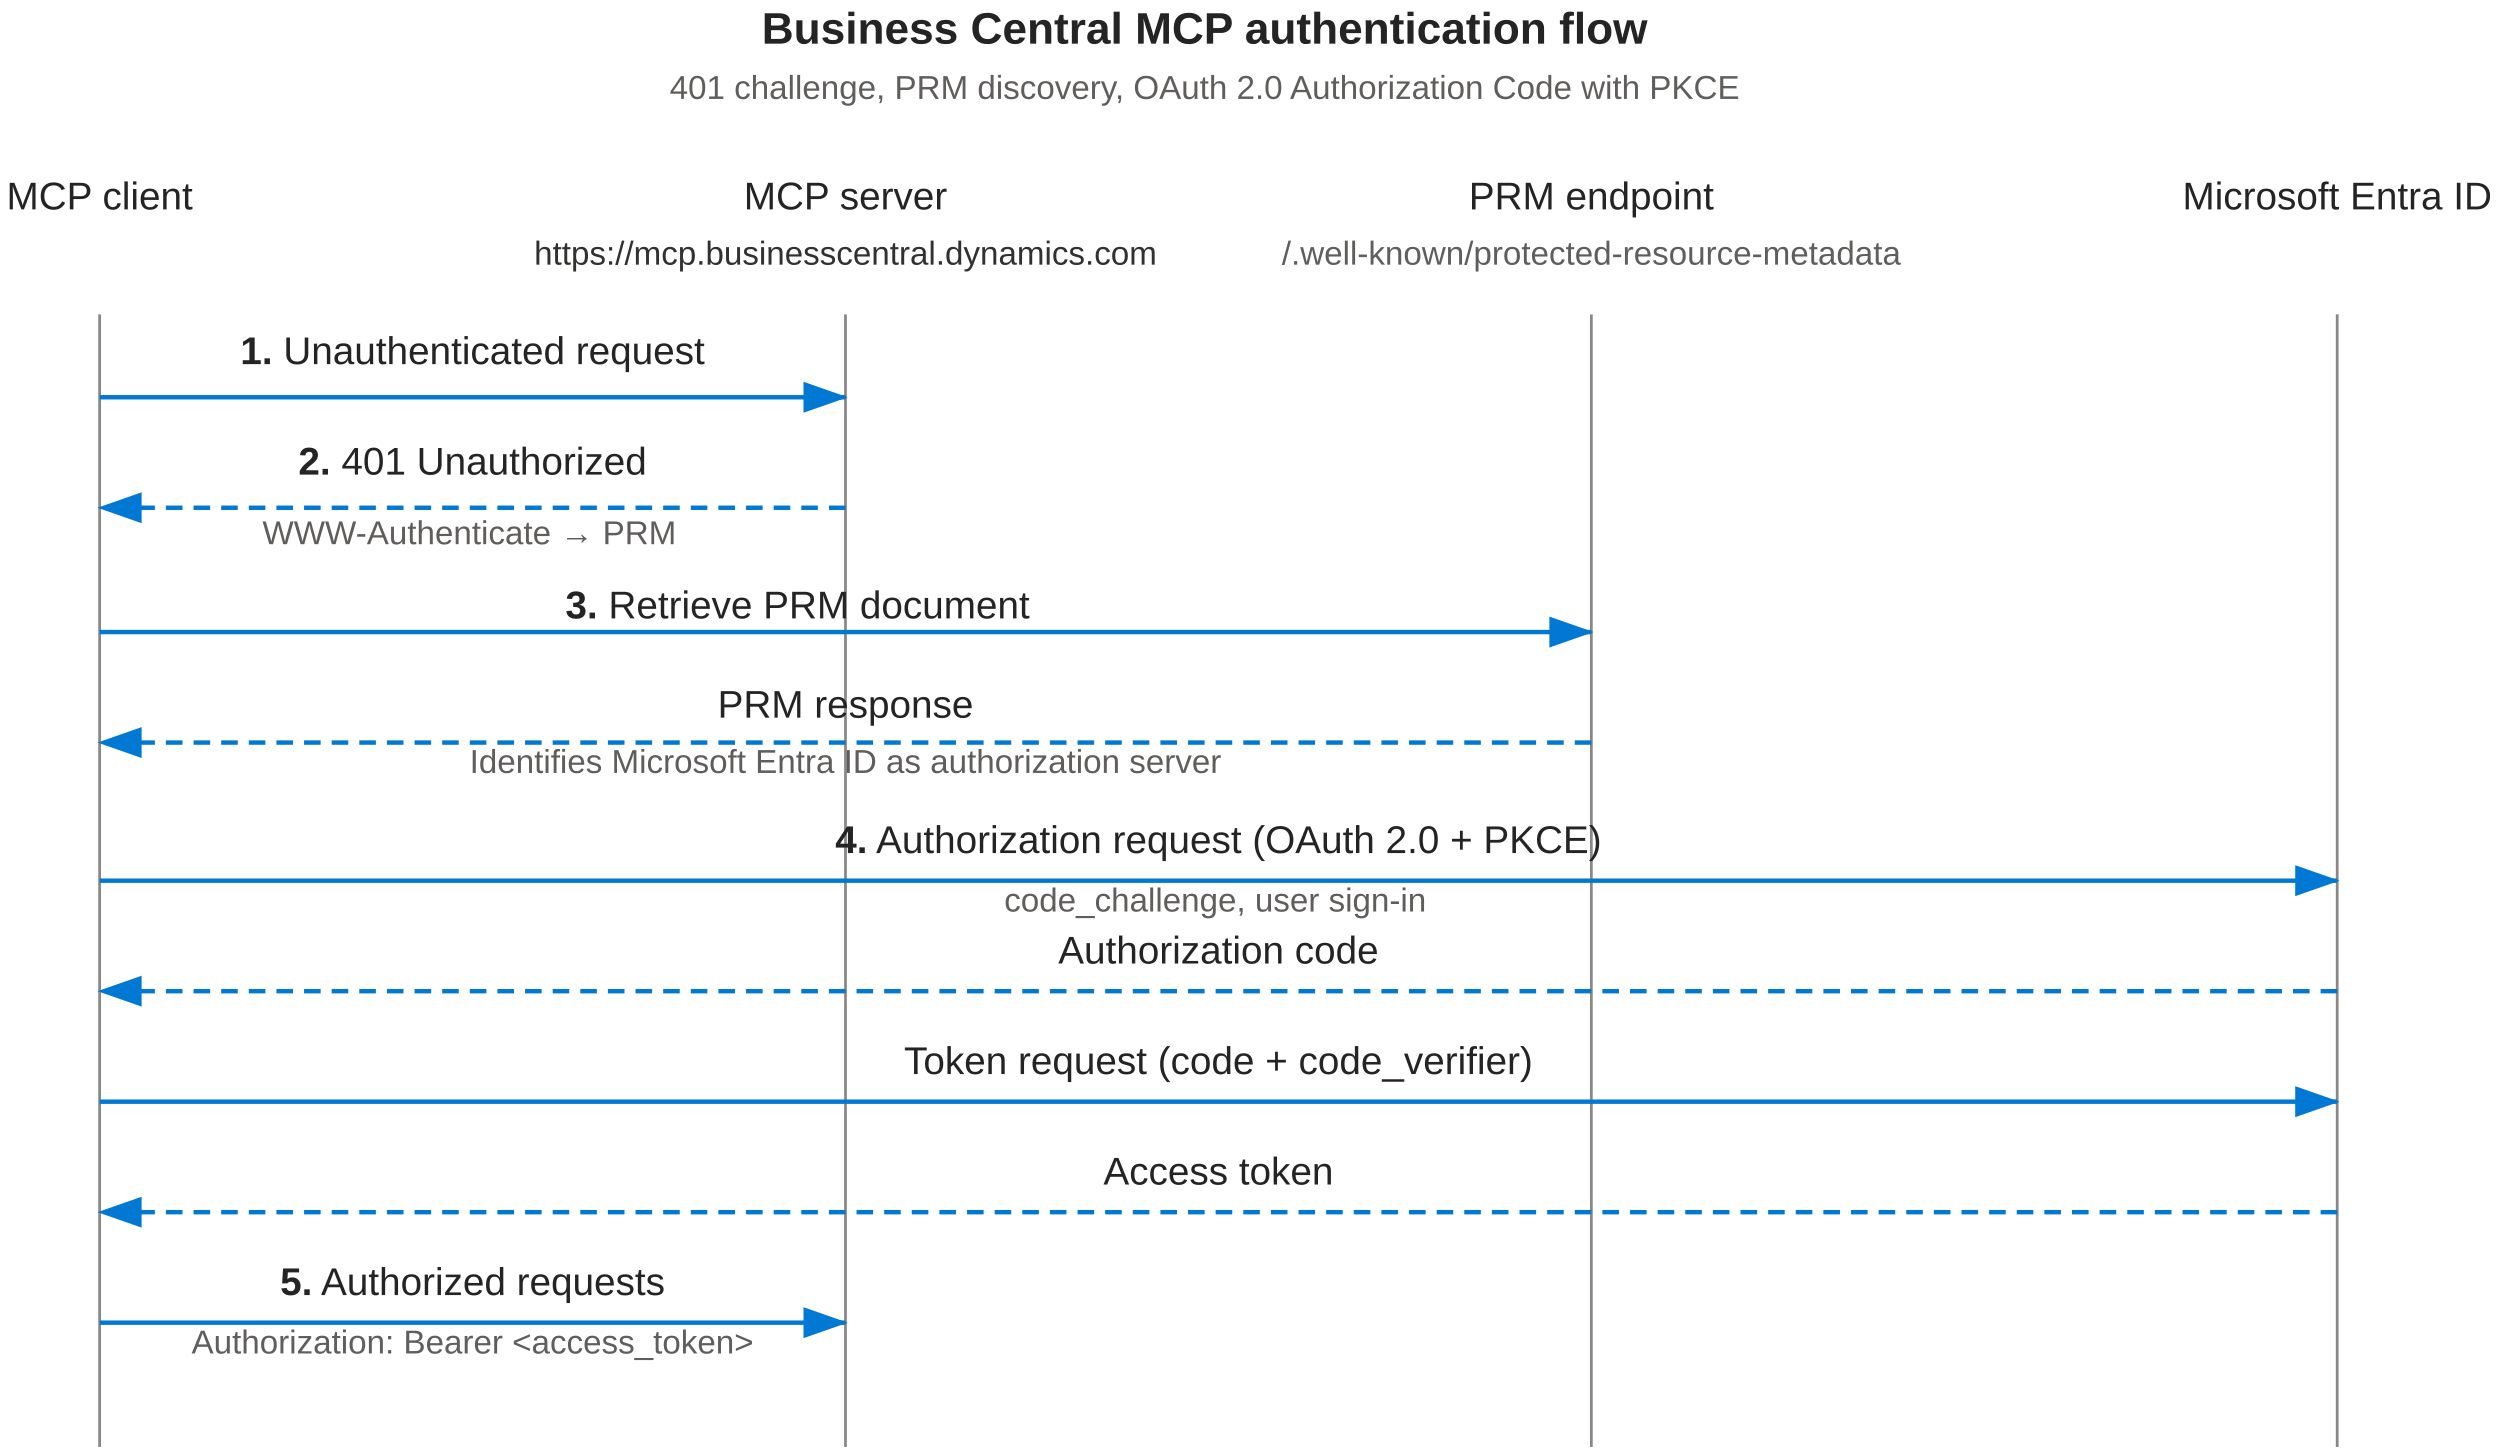
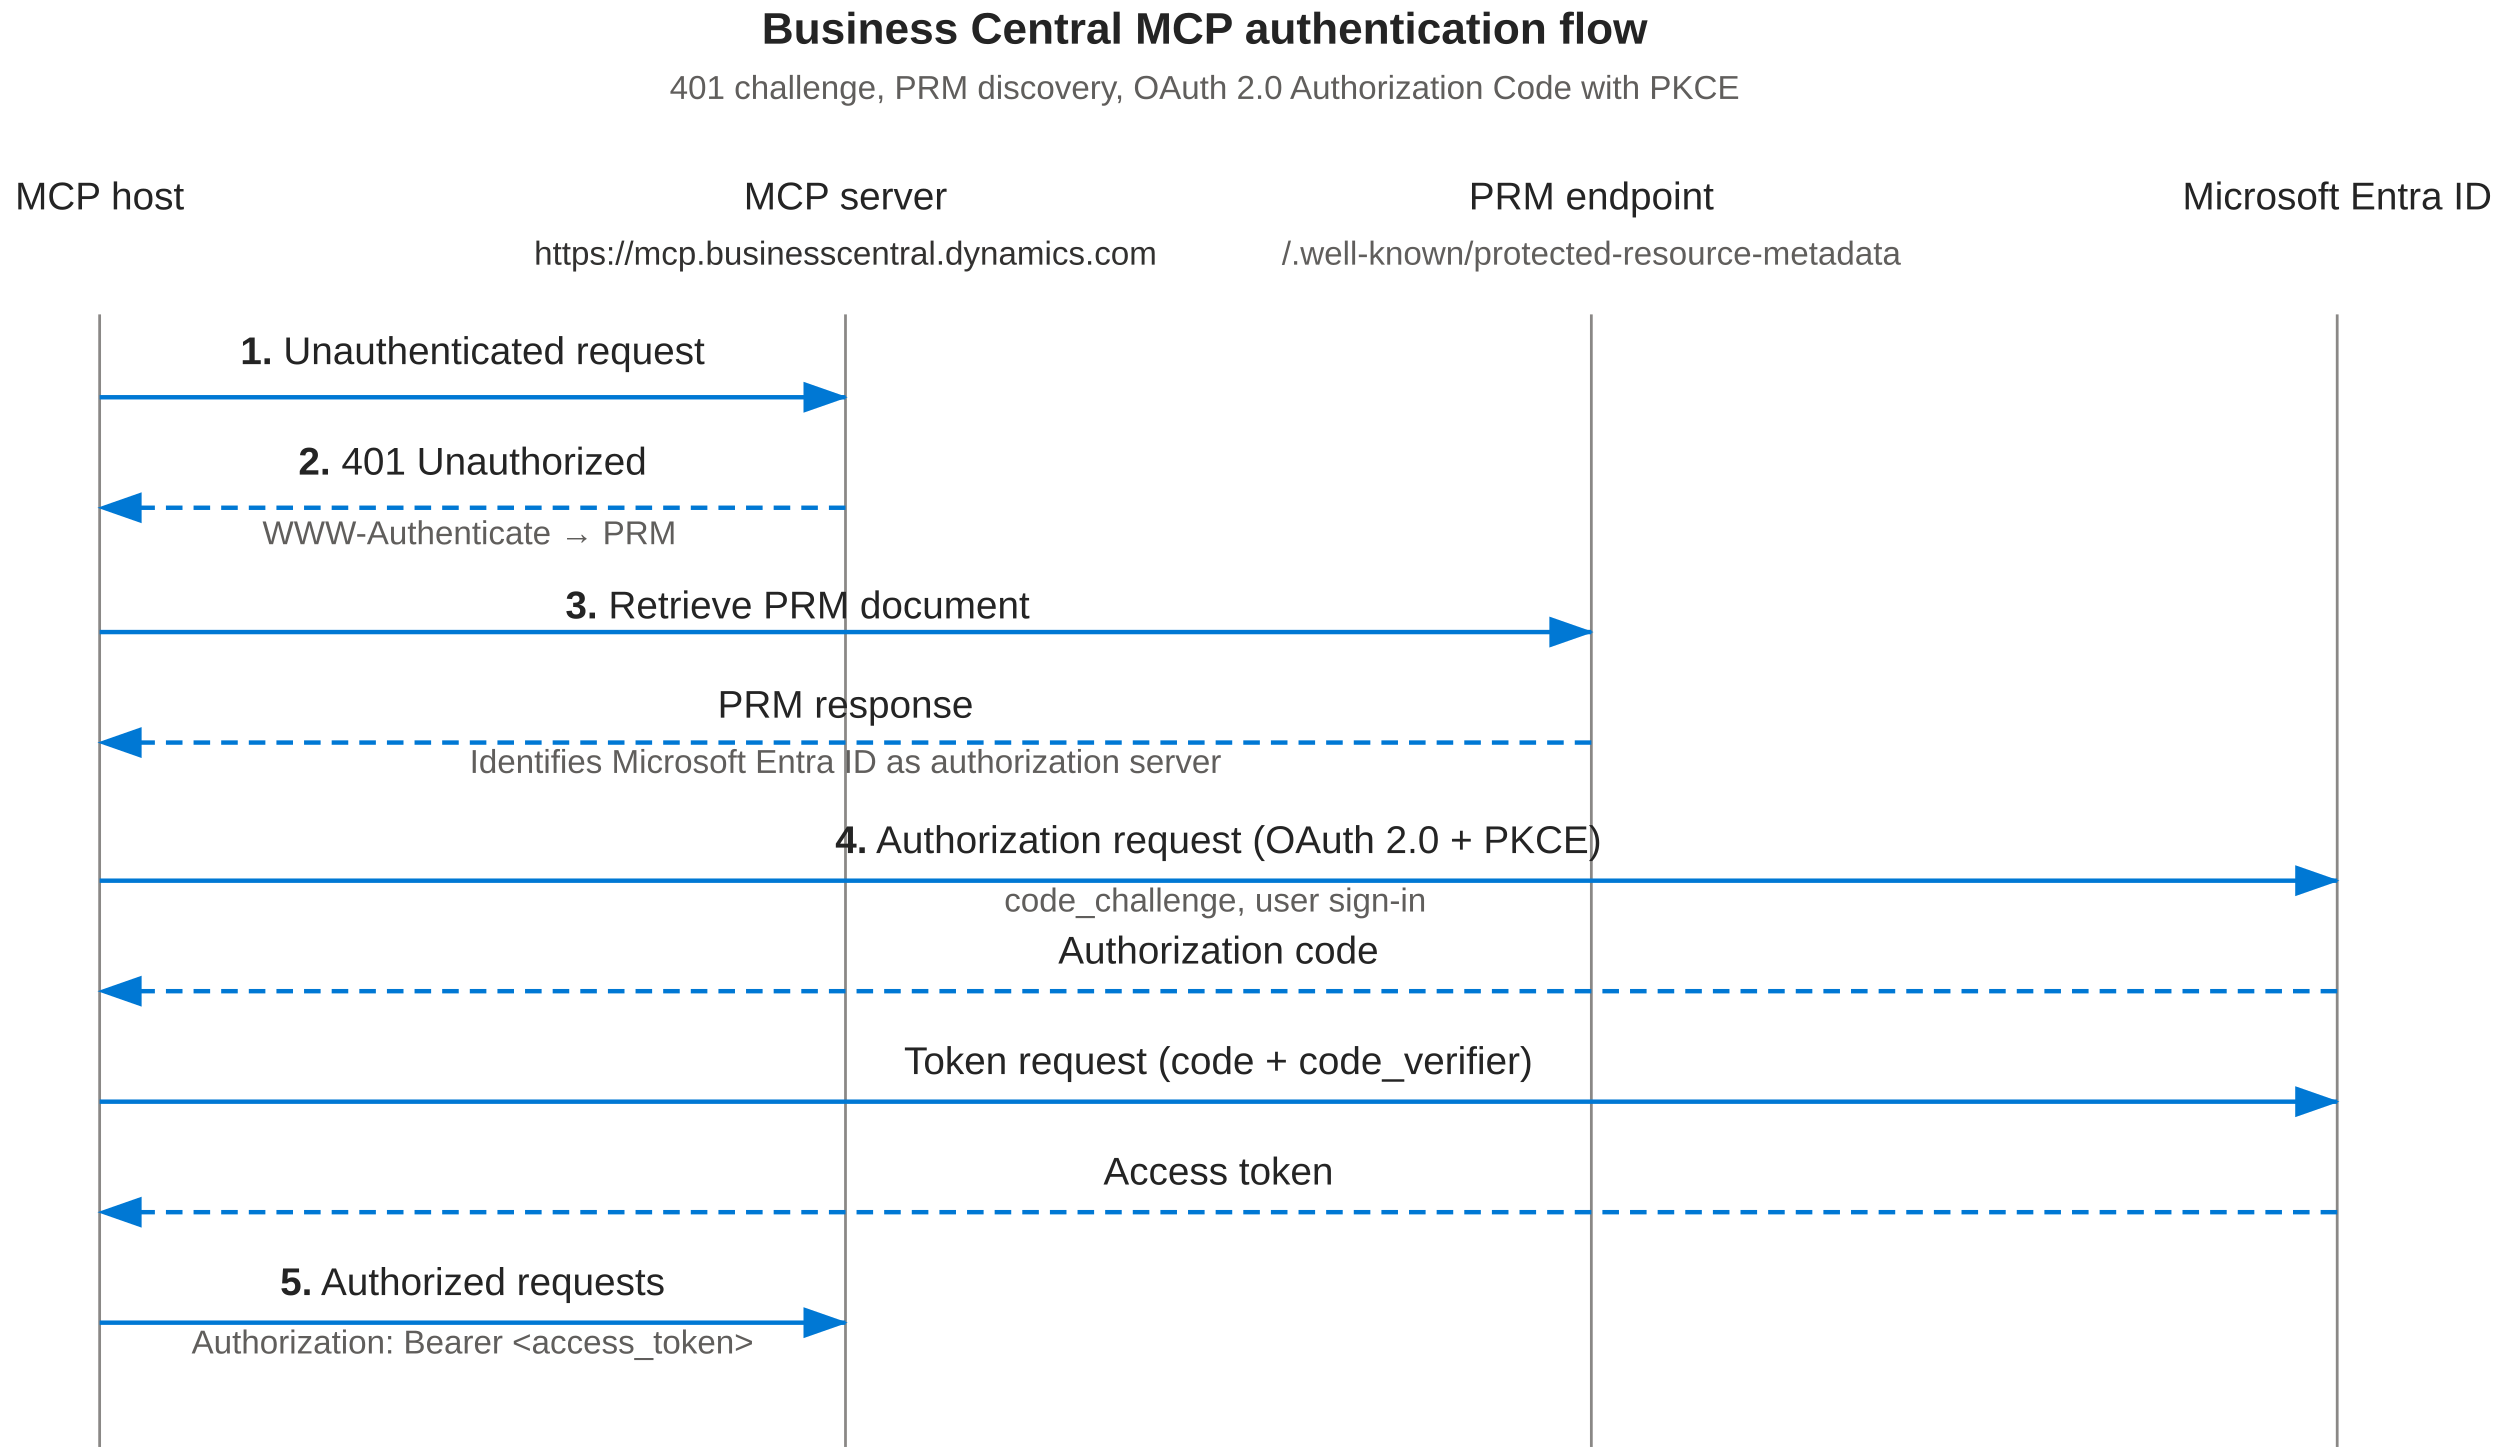
<svg xmlns="http://www.w3.org/2000/svg" width="905" height="527" viewBox="0 0 905 527" role="img" aria-label="Business Central MCP authentication sequence using PRM and OAuth 2.0 Authorization Code with PKCE" version="1.1" id="svg23">
  <style id="style1">
    text {
      font-family: Segoe UI, Arial, sans-serif;
      font-size: 14px;
      fill: #242424;
    }
    .title {
      font-size: 16px;
      font-weight: 600;
    }
    .line {
      stroke: #8A8886;
      stroke-width: 1;
    }
    .arrow {
      stroke: #0078D4;
      stroke-width: 1.6;
      fill: none;
      marker-end: url(#arrowhead);
    }
    .dashed {
      stroke-dasharray: 6,4;
    }
    .step {
      font-weight: 600;
    }
    .subtle {
      fill: #605E5C;
      font-size: 12px;
    }
    .endpoint {
      fill: #323130;
      font-size: 12px;
    }
  </style>
  <defs id="defs1">
    <marker id="arrowhead" markerWidth="10" markerHeight="7" refX="9.5" refY="3.5" orient="auto">
      <polygon points="0,7 0,0 10,3.5 " fill="#0078d4" id="polygon1" />
    </marker>
  </defs>
  <text x="436.067" y="15.807" text-anchor="middle" class="title" id="text1">Business Central MCP authentication flow</text>
  <text x="436.067" y="35.807" text-anchor="middle" class="subtle" id="text2">401 challenge, PRM discovery, OAuth 2.0 Authorization Code with PKCE</text>
-   <text x="36.067" y="75.807" text-anchor="middle" id="text3">MCP client</text>
+   <text x="36.067" y="75.807" text-anchor="middle" id="text3">MCP host</text>
  <text x="306.067" y="75.807" text-anchor="middle" id="text4">MCP server</text>
  <text x="306.067" y="95.807" text-anchor="middle" class="endpoint" id="text5">https://mcp.businesscentral.dynamics.com</text>
  <text x="576.067" y="75.807" text-anchor="middle" id="text6">PRM endpoint</text>
  <text x="576.067" y="95.807" text-anchor="middle" class="subtle" id="text7">/.well-known/protected-resource-metadata</text>
  <text x="846.067" y="75.807" text-anchor="middle" id="text8">Microsoft Entra ID</text>
  <line x1="36.067" y1="113.807" x2="36.067" y2="523.807" class="line" id="line8" />
  <line x1="306.067" y1="113.807" x2="306.067" y2="523.807" class="line" id="line9" />
  <line x1="576.067" y1="113.807" x2="576.067" y2="523.807" class="line" id="line10" />
  <line x1="846.067" y1="113.807" x2="846.067" y2="523.807" class="line" id="line11" />
  <path d="M 36.067,143.807 H 306.067" class="arrow" id="path11" />
  <text x="171.067" y="131.807" text-anchor="middle" id="text11">
    <tspan class="step" id="tspan11">1.</tspan> Unauthenticated request</text>
  <path d="M 306.067,183.807 H 36.067" class="arrow dashed" id="path12" />
  <text x="171.067" y="171.807" text-anchor="middle" id="text12">
    <tspan class="step" id="tspan12">2.</tspan> 401 Unauthorized</text>
  <text x="169.911" y="197.012" text-anchor="middle" class="subtle" id="text13">WWW-Authenticate → PRM</text>
  <path d="M 36.067,228.807 H 576.067" class="arrow" id="path13" />
  <text x="288.717" y="223.855" text-anchor="middle" id="text14">
    <tspan class="step" id="tspan13">3.</tspan> Retrieve PRM document</text>
  <path d="M 576.067,268.807 H 36.067" class="arrow dashed" id="path14" />
  <text x="306.067" y="259.807" text-anchor="middle" id="text15">PRM response</text>
  <text x="306.067" y="279.807" text-anchor="middle" class="subtle" id="text16">Identifies Microsoft Entra ID as authorization server</text>
  <path d="M 36.067,318.807 H 846.067" class="arrow" id="path16" />
  <text x="441.067" y="308.807" text-anchor="middle" id="text17">
    <tspan class="step" id="tspan16">4.</tspan> Authorization request (OAuth 2.0 + PKCE)</text>
  <text x="439.911" y="329.963" text-anchor="middle" class="subtle" id="text18">code_challenge, user sign-in</text>
  <path d="M 846.067,358.807 H 36.067" class="arrow dashed" id="path18" />
  <text x="441.067" y="348.807" text-anchor="middle" id="text19">Authorization code</text>
  <path d="M 36.067,398.807 H 846.067" class="arrow" id="path19" />
  <text x="441.067" y="388.807" text-anchor="middle" id="text20">Token request (code + code_verifier)</text>
  <path d="M 846.067,438.807 H 36.067" class="arrow dashed" id="path20" />
  <text x="441.067" y="428.807" text-anchor="middle" id="text21">Access token</text>
  <path d="M 36.067,478.807 H 306.067" class="arrow" id="path21" />
  <text x="171.067" y="468.807" text-anchor="middle" id="text22">
    <tspan class="step" id="tspan21">5.</tspan> Authorized requests</text>
  <text x="171.067" y="489.963" text-anchor="middle" class="subtle" id="text23">Authorization: Bearer &lt;access_token&gt;</text>
</svg>
